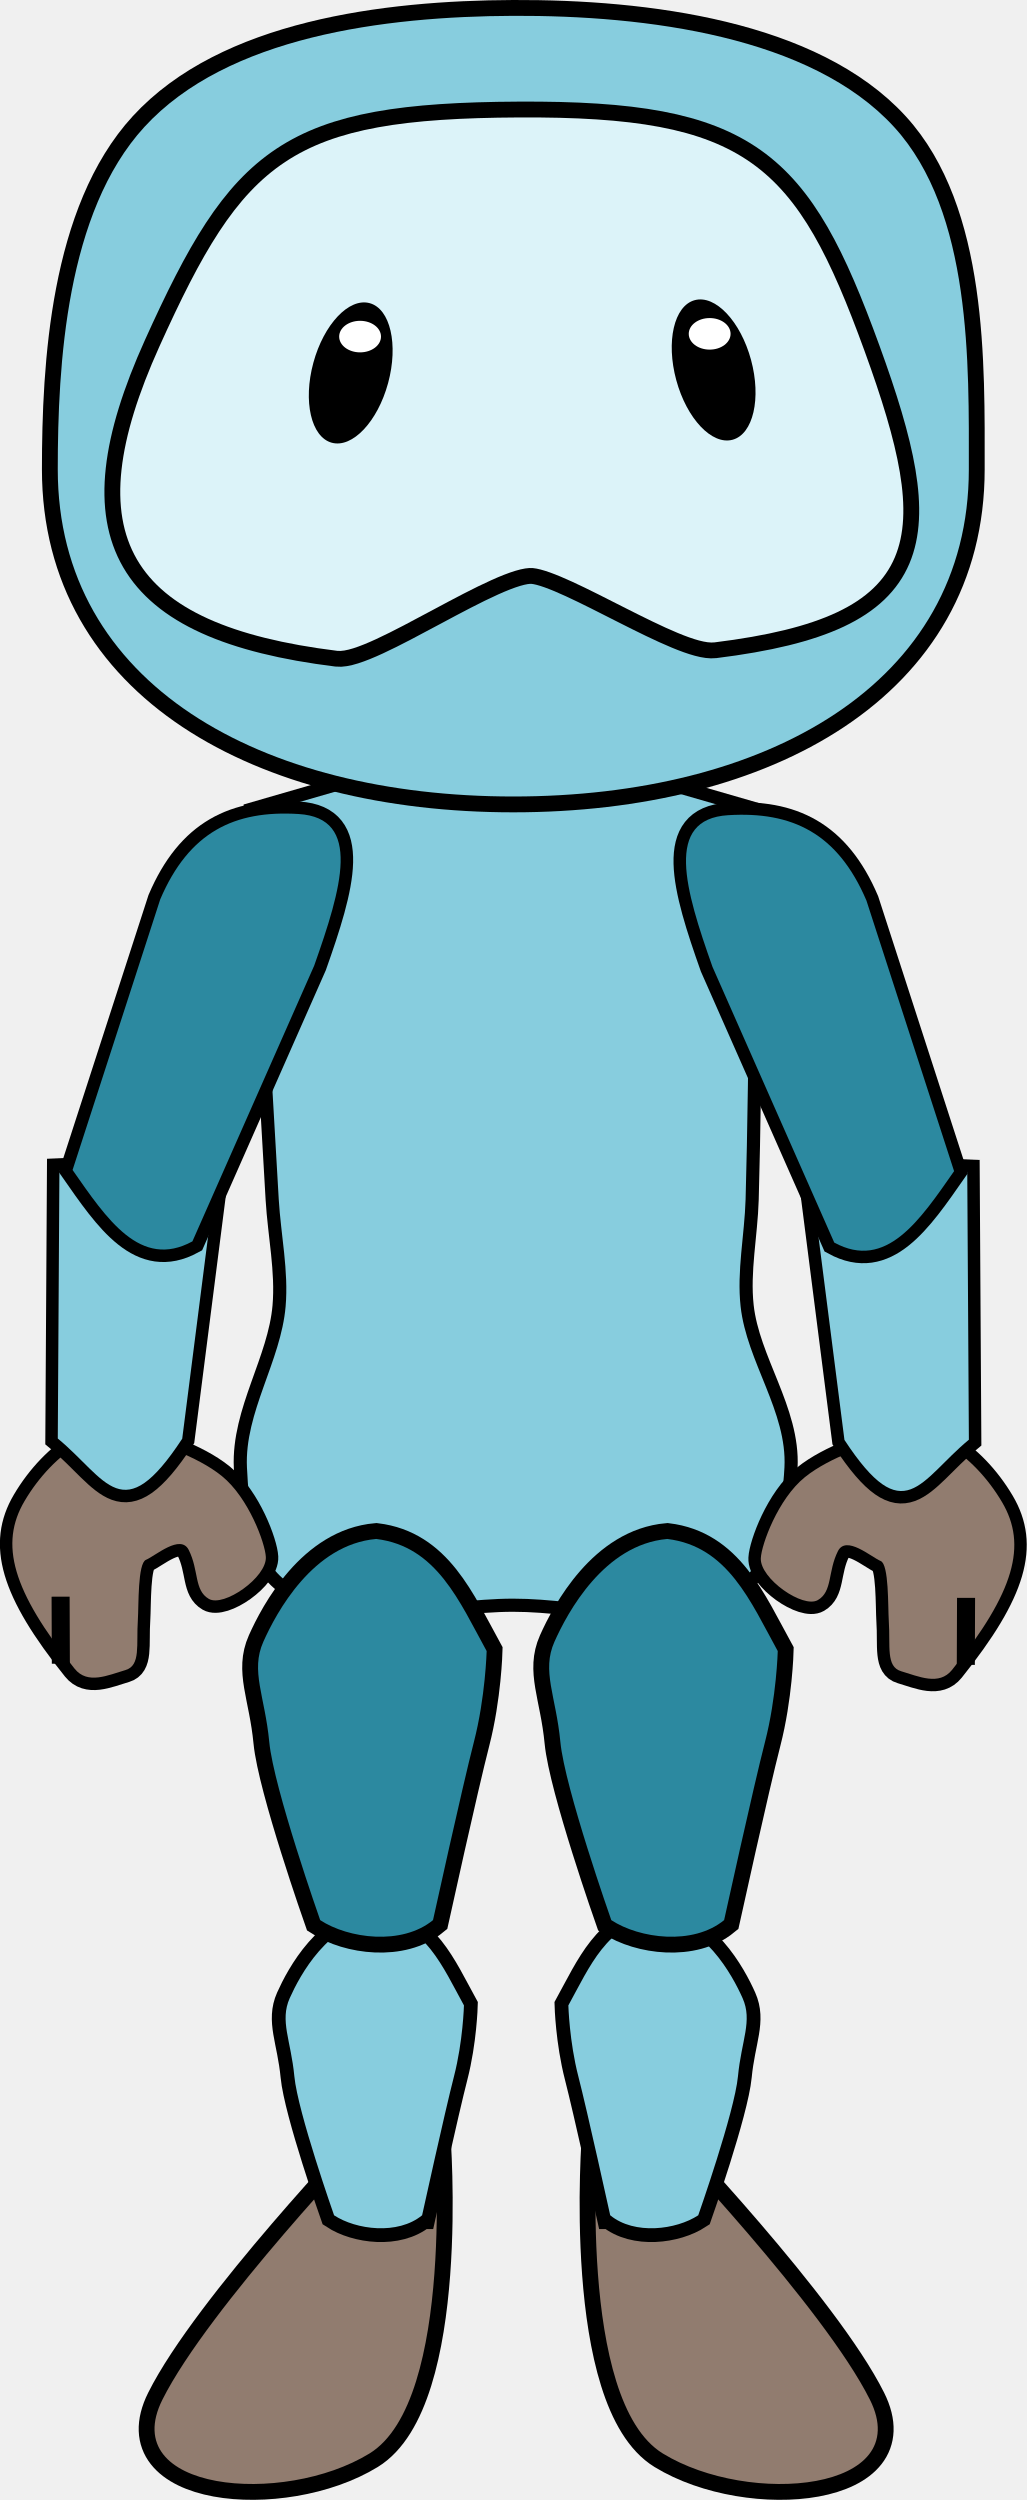
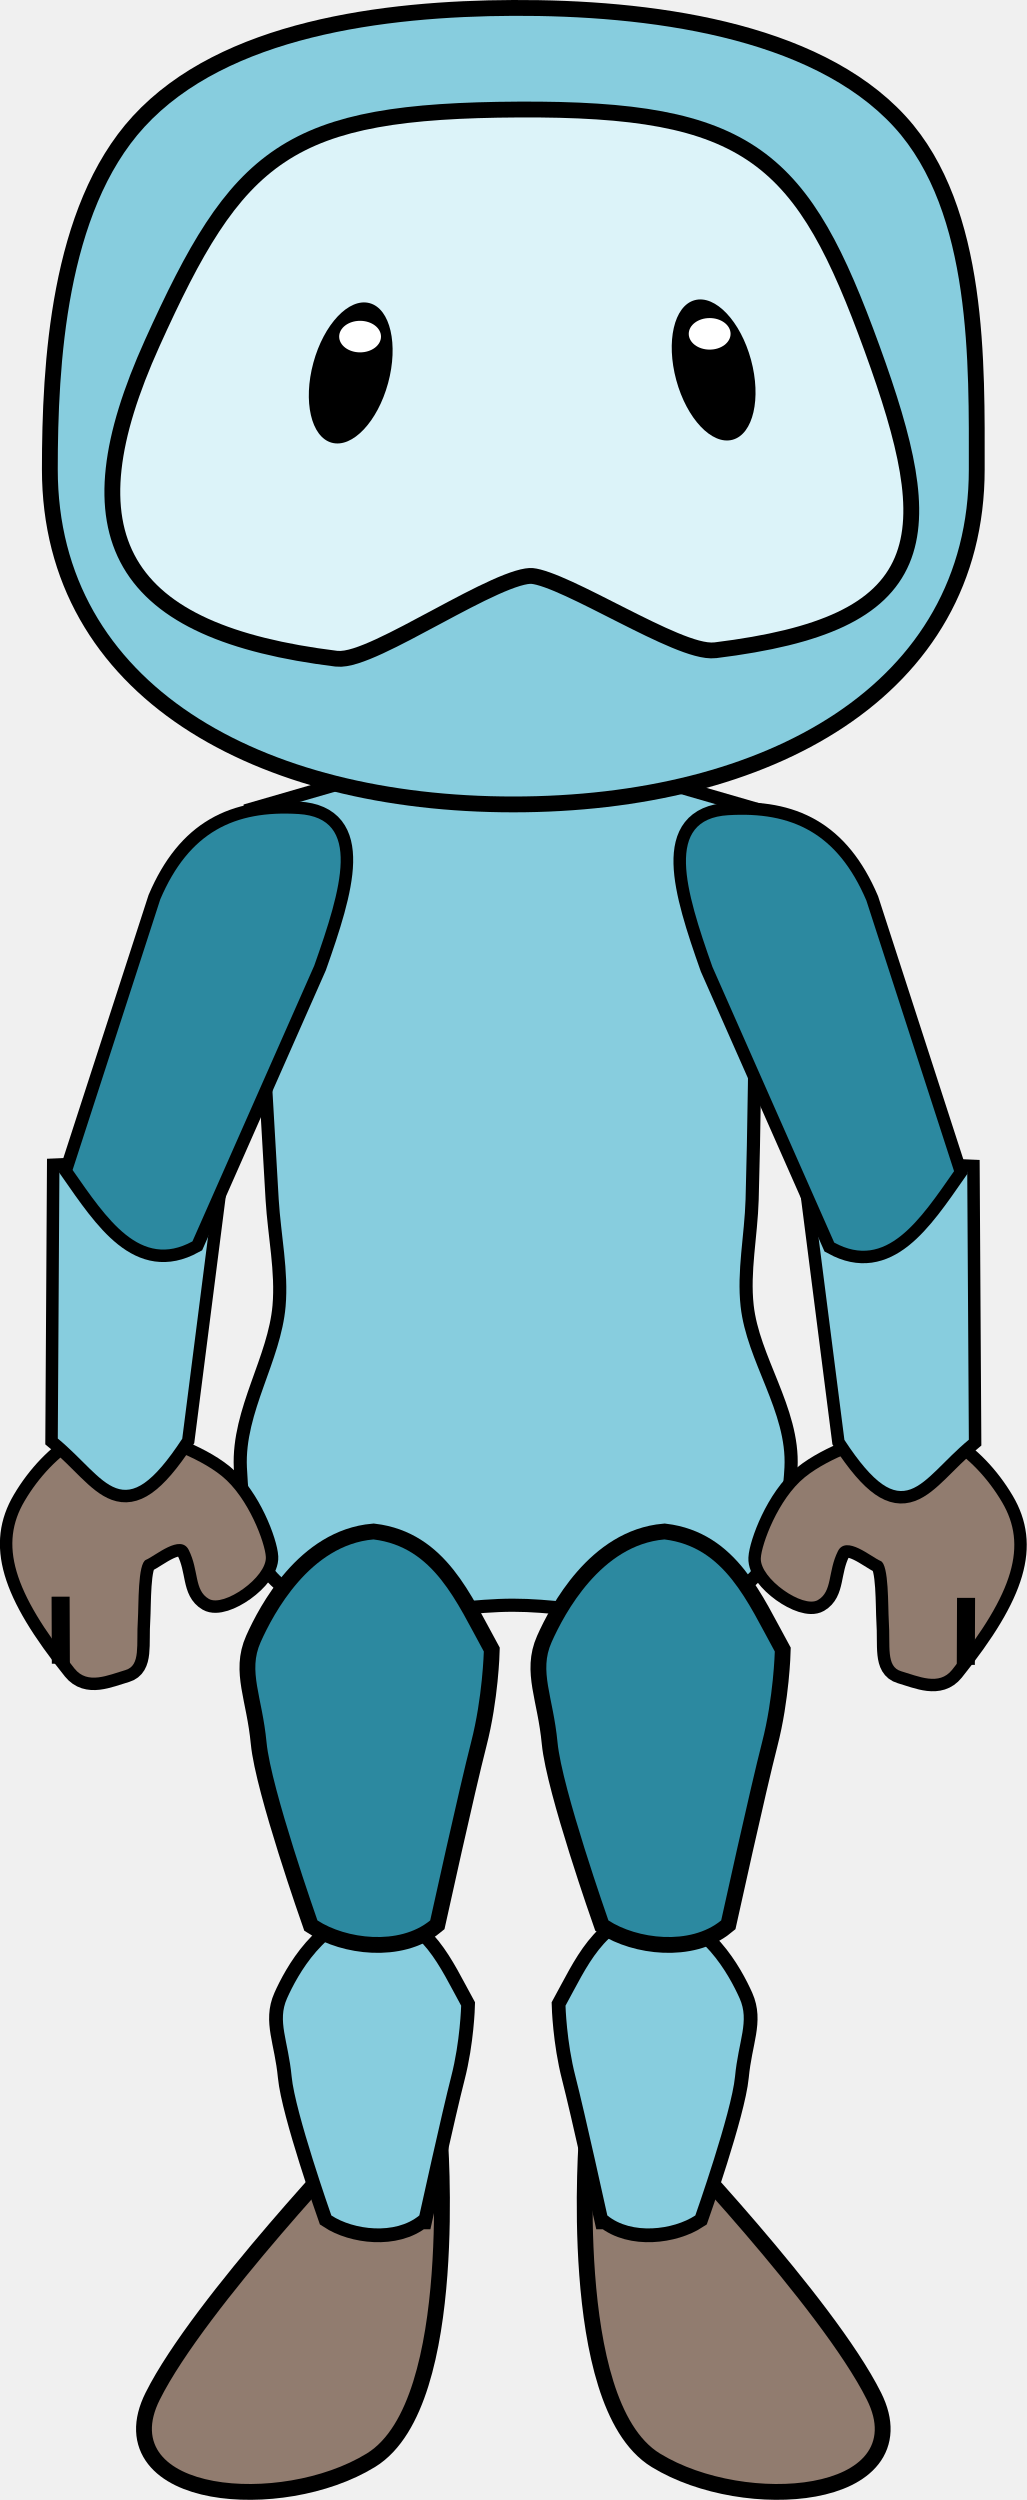
<svg xmlns="http://www.w3.org/2000/svg" width="82.133" height="200" viewBox="0 0 21.731 52.917" version="1.1" id="svg1182">
  <defs id="defs1176" />
  <g id="layer1" transform="translate(-108.3467,-251.1277)">
-     <g id="g294" transform="matrix(0.4395604,0,0,0.4395604,20.64935,140.7172)">
-       <path id="rect856-1-3-8-6-8" style="fill:#87cdde;fill-opacity:1;stroke:#000000;stroke-width:1.265;stroke-linecap:square;stroke-miterlimit:4;stroke-dasharray:none;stroke-opacity:1;paint-order:markers stroke fill" d="m 237.286,321.844 c -0.1,1.948 -0.568,4.265 -2.111,5.459 -4.506,2.149 -7.295,0.863 -10.959,0.863 -3.662,-1e-4 -8.059,1.383 -10.951,-0.863 -1.518,-1.179 -1.773,-3.538 -1.862,-5.459 -0.123,-2.653 1.635,-5.102 1.862,-7.748 0.148,-1.716 -0.228,-3.438 -0.331,-5.158 -0.371,-6.18 -1.033,-18.546 -1.033,-18.546 l 9.473,-2.74 h 4.793 l 9.473,2.74 c 0,0 -0.044,12.366 -0.225,18.546 -0.051,1.72 -0.428,3.447 -0.24,5.158 0.293,2.661 2.249,5.075 2.111,7.748 z" />
-       <g id="g1225" transform="translate(327.5856,67.32051)">
-         <path id="rect892-5-0-2-3-2-6" style="fill:#917c6f;fill-opacity:1;stroke:#000000;stroke-width:1.525;stroke-linecap:square;stroke-miterlimit:4;stroke-dasharray:none;stroke-opacity:1;paint-order:markers stroke fill" d="m -110.214,286.786 c 0,0 -7.831,8.211 -10.041,12.635 -2.21,4.424 5.812,5.141 9.972,2.59 4.16,-2.55 3.133,-15.389 3.133,-15.389 z" />
-         <path id="rect875-9-1-1" style="fill:#87cdde;fill-opacity:1;stroke:#000000;stroke-width:1.328;stroke-linecap:square;stroke-miterlimit:4;stroke-dasharray:none;stroke-opacity:1;paint-order:markers stroke fill" d="m -107.748,290.54 c 0,0 1.102,-5.011 1.536,-6.693 0.434,-1.682 0.479,-3.415 0.479,-3.415 -1.023,-1.859 -1.875,-3.934 -4.148,-4.212 -2.38,0.208 -3.753,2.768 -4.242,3.863 -0.488,1.096 0.058,2.032 0.223,3.764 0.165,1.731 1.913,6.693 1.913,6.693 1.062,0.698 3.072,0.958 4.238,0 z" />
-         <path id="rect875-9-1-1-5" style="fill:#2c89a0;fill-opacity:1;stroke:#000000;stroke-width:1.525;stroke-linecap:square;stroke-miterlimit:4;stroke-dasharray:none;stroke-opacity:1;paint-order:markers stroke fill" d="m -107.223,276.326 c 0,0 1.412,-6.422 1.969,-8.579 0.557,-2.156 0.614,-4.377 0.614,-4.377 -1.311,-2.383 -2.403,-5.043 -5.317,-5.399 -3.051,0.266 -4.811,3.547 -5.437,4.952 -0.626,1.404 0.074,2.605 0.286,4.824 0.211,2.219 2.452,8.579 2.452,8.579 1.362,0.894 3.937,1.228 5.433,0 z" />
-         <path id="rect892-5-0-2-3-2-6-6" style="fill:#917c6f;fill-opacity:1;stroke:#000000;stroke-width:1.525;stroke-linecap:square;stroke-miterlimit:4;stroke-dasharray:none;stroke-opacity:1;paint-order:markers stroke fill" d="m -96.224,286.786 c 0,0 7.831,8.211 10.041,12.635 2.21,4.424 -5.812,5.141 -9.972,2.59 -4.16,-2.55 -3.133,-15.389 -3.133,-15.389 z" />
-         <path id="rect875-9-1-1-1" style="fill:#87cdde;fill-opacity:1;stroke:#000000;stroke-width:1.328;stroke-linecap:square;stroke-miterlimit:4;stroke-dasharray:none;stroke-opacity:1;paint-order:markers stroke fill" d="m -98.69,290.54 c 0,0 -1.102,-5.011 -1.536,-6.693 -0.434,-1.682 -0.479,-3.415 -0.479,-3.415 1.023,-1.859 1.875,-3.934 4.148,-4.212 2.38,0.208 3.753,2.768 4.242,3.863 0.488,1.096 -0.058,2.032 -0.223,3.764 -0.165,1.731 -1.913,6.693 -1.913,6.693 -1.062,0.698 -3.072,0.958 -4.238,0 z" />
-         <path id="rect875-9-1-1-5-9" style="fill:#2c89a0;fill-opacity:1;stroke:#000000;stroke-width:1.525;stroke-linecap:square;stroke-miterlimit:4;stroke-dasharray:none;stroke-opacity:1;paint-order:markers stroke fill" d="m -93.205,276.326 c 0,0 1.412,-6.422 1.969,-8.579 0.557,-2.156 0.614,-4.377 0.614,-4.377 -1.311,-2.383 -2.403,-5.043 -5.317,-5.399 -3.051,0.266 -4.811,3.547 -5.437,4.952 -0.626,1.404 0.074,2.605 0.286,4.824 0.211,2.219 2.452,8.579 2.452,8.579 1.362,0.894 3.937,1.228 5.433,0 z" />
+     <path id="rect856-1-3-8-6-8" style="fill:#87cdde;fill-opacity:1;stroke:#000000;stroke-width:0.556;stroke-linecap:square;stroke-miterlimit:4;stroke-dasharray:none;stroke-opacity:1;paint-order:markers stroke fill" d="m 124.951,282.187 c -0.044,0.856 -0.25,1.875 -0.928,2.4 -1.981,0.945 -3.206,0.38 -4.817,0.379 -1.61,-5e-5 -3.543,0.608 -4.814,-0.379 -0.667,-0.518 -0.779,-1.555 -0.819,-2.4 -0.054,-1.166 0.718,-2.242 0.819,-3.406 0.065,-0.754 -0.1,-1.511 -0.146,-2.267 -0.163,-2.717 -0.454,-8.152 -0.454,-8.152 l 4.164,-1.205 h 2.107 l 4.164,1.205 c 0,0 -0.019,5.436 -0.099,8.152 -0.022,0.756 -0.188,1.515 -0.105,2.267 0.129,1.17 0.988,2.231 0.928,3.406 z" />
+     <g id="g1742-7" transform="matrix(-2.492556,-0.4330327,-0.4330327,2.492556,256.9932,271.6597)" style="fill:#917c6f;fill-opacity:1">
+       <path id="path839-9-65-0-6" style="fill:#917c6f;fill-opacity:1;stroke:#000000;stroke-width:0.208;stroke-linecap:square;stroke-miterlimit:4;stroke-dasharray:none;stroke-opacity:1;paint-order:markers stroke fill" d="m 56.926,14.399 c 0.147,0.39 -0.024,0.756 -0.653,1.311 -0.13,0.114 -0.283,0.006 -0.421,-0.062 -0.121,-0.06 -0.052,-0.222 -0.03,-0.432 0.013,-0.12 0.083,-0.466 0.019,-0.506 -0.073,-0.047 -0.247,-0.265 -0.338,-0.143 -0.115,0.155 -0.101,0.325 -0.236,0.375 -0.135,0.05 -0.448,-0.261 -0.41,-0.427 0.025,-0.112 0.226,-0.463 0.478,-0.604 0.245,-0.137 0.593,-0.17 0.694,-0.203 0.358,-0.117 0.731,0.25 0.897,0.691 z" />
+       <path style="fill:#917c6f;fill-opacity:1;stroke:#000000;stroke-width:0.151;stroke-linecap:butt;stroke-linejoin:miter;stroke-miterlimit:4;stroke-dasharray:none;stroke-opacity:1" d="m 56.394,15.688 0.098,-0.552 v 0" id="path1529-9-7" />
+     </g>
+     <path id="rect892-5-3-9-1-7-2-7-1-3" style="fill:#87cdde;fill-opacity:1;stroke:#000000;stroke-width:0.528;stroke-linecap:square;stroke-miterlimit:4;stroke-dasharray:none;stroke-opacity:1;paint-order:markers stroke fill" d="m 109.604,275.908 -0.034,5.669 c 1.041,0.862 1.368,1.936 2.634,0.004 l 0.743,-5.816 z" />
+     <path id="rect892-5-3-9-1-7-2-77-6" style="fill:#2c89a0;fill-opacity:1;stroke:#000000;stroke-width:0.528;stroke-linecap:square;stroke-miterlimit:4;stroke-dasharray:none;stroke-opacity:1;paint-order:markers stroke fill" d="m 109.883,275.893 c 0.722,1.035 1.435,2.113 2.537,1.511 l 2.578,-5.836 c 0.579,-1.635 1.024,-3.127 -0.332,-3.21 -1.356,-0.083 -2.318,0.38 -2.927,1.806 z" />
+     <g id="g1742-7-6" transform="matrix(2.492556,-0.4330326,0.4330326,2.492556,-18.56887,271.6849)" style="fill:#917c6f;fill-opacity:1">
+       <path id="path839-9-65-0-6-3" style="fill:#917c6f;fill-opacity:1;stroke:#000000;stroke-width:0.208;stroke-linecap:square;stroke-miterlimit:4;stroke-dasharray:none;stroke-opacity:1;paint-order:markers stroke fill" d="m 56.926,14.399 c 0.147,0.39 -0.024,0.756 -0.653,1.311 -0.13,0.114 -0.283,0.006 -0.421,-0.062 -0.121,-0.06 -0.052,-0.222 -0.03,-0.432 0.013,-0.12 0.083,-0.466 0.019,-0.506 -0.073,-0.047 -0.247,-0.265 -0.338,-0.143 -0.115,0.155 -0.101,0.325 -0.236,0.375 -0.135,0.05 -0.448,-0.261 -0.41,-0.427 0.025,-0.112 0.226,-0.463 0.478,-0.604 0.245,-0.137 0.593,-0.17 0.694,-0.203 0.358,-0.117 0.731,0.25 0.897,0.691 z" />
+       <path style="fill:#917c6f;fill-opacity:1;stroke:#000000;stroke-width:0.151;stroke-linecap:butt;stroke-linejoin:miter;stroke-miterlimit:4;stroke-dasharray:none;stroke-opacity:1" d="m 56.394,15.688 0.098,-0.552 v 0" id="path1529-9-7-9" />
+     </g>
+     <path id="rect892-5-3-9-1-7-2-7-1-3-4" style="fill:#87cdde;fill-opacity:1;stroke:#000000;stroke-width:0.528;stroke-linecap:square;stroke-miterlimit:4;stroke-dasharray:none;stroke-opacity:1;paint-order:markers stroke fill" d="m 128.82,275.933 0.034,5.669 c -1.041,0.862 -1.368,1.936 -2.634,0.004 l -0.743,-5.816 z" />
+     <path id="rect892-5-3-9-1-7-2-77-6-8" style="fill:#2c89a0;fill-opacity:1;stroke:#000000;stroke-width:0.528;stroke-linecap:square;stroke-miterlimit:4;stroke-dasharray:none;stroke-opacity:1;paint-order:markers stroke fill" d="m 128.541,275.918 c -0.722,1.035 -1.435,2.113 -2.537,1.511 l -2.578,-5.836 c -0.579,-1.635 -1.024,-3.127 0.332,-3.21 1.356,-0.083 2.318,0.38 2.927,1.806 z" />
+     <g id="g211" transform="matrix(0.4395604,0,0,0.4395604,20.64935,140.5329)">
+       <path id="path833" style="fill:#87cdde;fill-opacity:1;stroke:#000000;stroke-width:1.525;stroke-linecap:square;stroke-miterlimit:4;stroke-dasharray:none;stroke-opacity:1;paint-order:markers stroke fill" d="m 246.165,274.204 c 0,10.381 -9.821,15.754 -21.936,15.754 -12.115,0 -21.936,-5.373 -21.936,-15.754 0,-5.043 0.399,-12.374 4.172,-16.488 3.993,-4.355 11.548,-5.324 17.764,-5.35 6.397,-0.027 14.34,0.985 18.334,5.35 3.762,4.111 3.602,11.453 3.602,16.488 z" />
+       <path id="path833-5-4-3-0-7" style="fill:#dcf3f9;fill-opacity:1;stroke:#000000;stroke-width:1.525;stroke-linecap:square;stroke-miterlimit:4;stroke-dasharray:none;stroke-opacity:1;paint-order:markers stroke fill" d="m 215.752,282.944 c -10.222,-1.264 -12.651,-5.601 -8.567,-14.651 4.085,-9.05 6.296,-10.976 17.304,-11.034 11.008,-0.058 13.354,2.175 16.653,11.242 3.299,9.067 2.998,12.772 -7.224,14.036 -1.545,0.191 -6.977,-3.404 -8.738,-3.577 -1.761,-0.173 -7.883,4.175 -9.428,3.984 z" />
+       <g id="g1831-1" transform="matrix(5.755504,0,0,5.755504,-5.78926,244.8762)">
+         <ellipse style="fill:#000000;fill-opacity:1;stroke:none;stroke-width:0.265;stroke-linecap:square;paint-order:markers stroke fill" id="path1506-2" cx="38.381" cy="-5.968" rx="0.324" ry="0.605" transform="rotate(15.17808)" />
+         <ellipse style="fill:#ffffff;fill-opacity:1;stroke:none;stroke-width:0.114;stroke-linecap:square;stroke-miterlimit:4;stroke-dasharray:none;paint-order:markers stroke fill" id="path1541-9" cx="38.683" cy="3.985" rx="0.175" ry="0.132" />
      </g>
-       <g id="g1742-7" transform="matrix(-5.670565,-0.9851493,-0.9851493,5.670565,537.6823,297.8942)" style="fill:#917c6f;fill-opacity:1">
-         <path id="path839-9-65-0-6" style="fill:#917c6f;fill-opacity:1;stroke:#000000;stroke-width:0.208;stroke-linecap:square;stroke-miterlimit:4;stroke-dasharray:none;stroke-opacity:1;paint-order:markers stroke fill" d="m 56.926,14.399 c 0.147,0.39 -0.024,0.756 -0.653,1.311 -0.13,0.114 -0.283,0.006 -0.421,-0.062 -0.121,-0.06 -0.052,-0.222 -0.03,-0.432 0.013,-0.12 0.083,-0.466 0.019,-0.506 -0.073,-0.047 -0.247,-0.265 -0.338,-0.143 -0.115,0.155 -0.101,0.325 -0.236,0.375 -0.135,0.05 -0.448,-0.261 -0.41,-0.427 0.025,-0.112 0.226,-0.463 0.478,-0.604 0.245,-0.137 0.593,-0.17 0.694,-0.203 0.358,-0.117 0.731,0.25 0.897,0.691 z" />
-         <path style="fill:#917c6f;fill-opacity:1;stroke:#000000;stroke-width:0.151;stroke-linecap:butt;stroke-linejoin:miter;stroke-miterlimit:4;stroke-dasharray:none;stroke-opacity:1" d="m 56.394,15.688 0.098,-0.552 v 0" id="path1529-9-7" />
-       </g>
-       <path id="rect892-5-3-9-1-7-2-7-1-3" style="fill:#87cdde;fill-opacity:1;stroke:#000000;stroke-width:1.2;stroke-linecap:square;stroke-miterlimit:4;stroke-dasharray:none;stroke-opacity:1;paint-order:markers stroke fill" d="m 202.372,307.559 -0.078,12.896 c 2.368,1.96 3.112,4.404 5.992,0.009 l 1.691,-13.231 z" />
-       <path id="rect892-5-3-9-1-7-2-77-6" style="fill:#2c89a0;fill-opacity:1;stroke:#000000;stroke-width:1.202;stroke-linecap:square;stroke-miterlimit:4;stroke-dasharray:none;stroke-opacity:1;paint-order:markers stroke fill" d="m 203.006,307.524 c 1.644,2.354 3.265,4.806 5.771,3.438 l 5.864,-13.278 c 1.317,-3.721 2.33,-7.114 -0.754,-7.302 -3.084,-0.189 -5.274,0.864 -6.66,4.11 z" />
-       <g id="g1742-7-6" transform="matrix(5.670565,-0.9851492,0.9851492,5.670565,-89.22146,297.9515)" style="fill:#917c6f;fill-opacity:1">
-         <path id="path839-9-65-0-6-3" style="fill:#917c6f;fill-opacity:1;stroke:#000000;stroke-width:0.208;stroke-linecap:square;stroke-miterlimit:4;stroke-dasharray:none;stroke-opacity:1;paint-order:markers stroke fill" d="m 56.926,14.399 c 0.147,0.39 -0.024,0.756 -0.653,1.311 -0.13,0.114 -0.283,0.006 -0.421,-0.062 -0.121,-0.06 -0.052,-0.222 -0.03,-0.432 0.013,-0.12 0.083,-0.466 0.019,-0.506 -0.073,-0.047 -0.247,-0.265 -0.338,-0.143 -0.115,0.155 -0.101,0.325 -0.236,0.375 -0.135,0.05 -0.448,-0.261 -0.41,-0.427 0.025,-0.112 0.226,-0.463 0.478,-0.604 0.245,-0.137 0.593,-0.17 0.694,-0.203 0.358,-0.117 0.731,0.25 0.897,0.691 z" />
-         <path style="fill:#917c6f;fill-opacity:1;stroke:#000000;stroke-width:0.151;stroke-linecap:butt;stroke-linejoin:miter;stroke-miterlimit:4;stroke-dasharray:none;stroke-opacity:1" d="m 56.394,15.688 0.098,-0.552 v 0" id="path1529-9-7-9" />
-       </g>
-       <path id="rect892-5-3-9-1-7-2-7-1-3-4" style="fill:#87cdde;fill-opacity:1;stroke:#000000;stroke-width:1.2;stroke-linecap:square;stroke-miterlimit:4;stroke-dasharray:none;stroke-opacity:1;paint-order:markers stroke fill" d="m 246.089,307.617 0.078,12.896 c -2.368,1.96 -3.112,4.404 -5.992,0.009 l -1.691,-13.231 z" />
-       <path id="rect892-5-3-9-1-7-2-77-6-8" style="fill:#2c89a0;fill-opacity:1;stroke:#000000;stroke-width:1.202;stroke-linecap:square;stroke-miterlimit:4;stroke-dasharray:none;stroke-opacity:1;paint-order:markers stroke fill" d="m 245.455,307.581 c -1.644,2.354 -3.265,4.806 -5.771,3.438 l -5.864,-13.278 c -1.317,-3.721 -2.33,-7.114 0.754,-7.302 3.084,-0.189 5.274,0.864 6.66,4.11 z" />
-       <g id="g211" transform="translate(0,-0.4194266)">
-         <path id="path833" style="fill:#87cdde;fill-opacity:1;stroke:#000000;stroke-width:1.525;stroke-linecap:square;stroke-miterlimit:4;stroke-dasharray:none;stroke-opacity:1;paint-order:markers stroke fill" d="m 246.165,274.204 c 0,10.381 -9.821,15.754 -21.936,15.754 -12.115,0 -21.936,-5.373 -21.936,-15.754 0,-5.043 0.399,-12.374 4.172,-16.488 3.993,-4.355 11.548,-5.324 17.764,-5.35 6.397,-0.027 14.34,0.985 18.334,5.35 3.762,4.111 3.602,11.453 3.602,16.488 z" />
-         <path id="path833-5-4-3-0-7" style="fill:#dcf3f9;fill-opacity:1;stroke:#000000;stroke-width:1.525;stroke-linecap:square;stroke-miterlimit:4;stroke-dasharray:none;stroke-opacity:1;paint-order:markers stroke fill" d="m 215.752,282.944 c -10.222,-1.264 -12.651,-5.601 -8.567,-14.651 4.085,-9.05 6.296,-10.976 17.304,-11.034 11.008,-0.058 13.354,2.175 16.653,11.242 3.299,9.067 2.998,12.772 -7.224,14.036 -1.545,0.191 -6.977,-3.404 -8.738,-3.577 -1.761,-0.173 -7.883,4.175 -9.428,3.984 z" />
-         <g id="g1831-1" transform="matrix(5.755504,0,0,5.755504,-5.78926,244.8762)">
-           <ellipse style="fill:#000000;fill-opacity:1;stroke:none;stroke-width:0.265;stroke-linecap:square;paint-order:markers stroke fill" id="path1506-2" cx="38.381" cy="-5.968" rx="0.324" ry="0.605" transform="rotate(15.17808)" />
-           <ellipse style="fill:#ffffff;fill-opacity:1;stroke:none;stroke-width:0.114;stroke-linecap:square;stroke-miterlimit:4;stroke-dasharray:none;paint-order:markers stroke fill" id="path1541-9" cx="38.683" cy="3.985" rx="0.175" ry="0.132" />
-         </g>
-         <g id="g1868" transform="matrix(5.755504,0,0,5.755504,-82.59729,244.5536)">
-           <ellipse style="fill:#000000;fill-opacity:1;stroke:none;stroke-width:0.265;stroke-linecap:square;paint-order:markers stroke fill" id="path1506-9" cx="-51.937" cy="18.566" rx="0.324" ry="0.605" transform="matrix(-0.9651167,0.2618201,0.2618201,0.9651167,0,0)" />
-           <ellipse style="fill:#ffffff;fill-opacity:1;stroke:none;stroke-width:0.114;stroke-linecap:square;stroke-miterlimit:4;stroke-dasharray:none;paint-order:markers stroke fill" id="path1541-0" cx="54.953" cy="4.018" rx="0.175" ry="0.132" />
-         </g>
+       <g id="g1868" transform="matrix(5.755504,0,0,5.755504,-82.59729,244.5536)">
+         <ellipse style="fill:#000000;fill-opacity:1;stroke:none;stroke-width:0.265;stroke-linecap:square;paint-order:markers stroke fill" id="path1506-9" cx="-51.937" cy="18.566" rx="0.324" ry="0.605" transform="matrix(-0.9651167,0.2618201,0.2618201,0.9651167,0,0)" />
+         <ellipse style="fill:#ffffff;fill-opacity:1;stroke:none;stroke-width:0.114;stroke-linecap:square;stroke-miterlimit:4;stroke-dasharray:none;paint-order:markers stroke fill" id="path1541-0" cx="54.953" cy="4.018" rx="0.175" ry="0.132" />
      </g>
    </g>
    <g id="g1499" style="display:none">
      <path id="path833-9-6" style="fill:#87cdde;fill-opacity:1;stroke:#000000;stroke-width:1.525;stroke-linecap:square;stroke-miterlimit:4;stroke-dasharray:none;stroke-opacity:1;paint-order:markers stroke fill" d="m 174.581,229.652 c 0,10.381 -9.821,15.754 -21.936,15.754 -12.115,0 -21.936,-5.373 -21.936,-15.754 0,-5.043 0.399,-12.374 4.172,-16.488 3.993,-4.355 11.548,-5.324 17.764,-5.35 6.397,-0.027 14.34,0.985 18.334,5.35 3.762,4.111 3.602,11.453 3.602,16.488 z" />
      <path id="path833-5-4-3-0-7-4-18" style="fill:#dcf3f9;fill-opacity:1;stroke:#000000;stroke-width:1.655;stroke-linecap:square;stroke-miterlimit:4;stroke-dasharray:none;stroke-opacity:1;paint-order:markers stroke fill" d="m 155.547,237.184 c 12.542,-1.213 15.523,-5.372 10.512,-14.053 -5.012,-8.681 -4.286,-10.528 -17.793,-10.583 -13.507,-0.056 -12.275,1.834 -15.308,10.783 -3.033,8.949 -0.2,11.992 8.358,13.463 1.881,0.323 3.942,-3.265 6.102,-3.432 2.16,-0.166 6.234,4.005 8.13,3.822 z" />
      <ellipse style="fill:#000000;fill-opacity:1;stroke:none;stroke-width:1.523;stroke-linecap:square;paint-order:markers stroke fill" id="path1506-2-1-7" cx="190.692" cy="181.468" rx="1.866" ry="3.479" transform="rotate(15.17808)" />
      <ellipse style="fill:#ffffff;fill-opacity:1;stroke:none;stroke-width:0.658;stroke-linecap:square;stroke-miterlimit:4;stroke-dasharray:none;paint-order:markers stroke fill" id="path1541-9-2-92" cx="137.509" cy="223.314" rx="1.008" ry="0.762" />
      <ellipse style="fill:#000000;fill-opacity:1;stroke:none;stroke-width:1.523;stroke-linecap:square;paint-order:markers stroke fill" id="path1506-9-3-0" cx="-89.703" cy="257.534" rx="1.866" ry="3.479" transform="matrix(-0.9651167,0.26182,0.26182,0.9651167,0,0)" />
      <ellipse style="fill:#ffffff;fill-opacity:1;stroke:none;stroke-width:0.658;stroke-linecap:square;stroke-miterlimit:4;stroke-dasharray:none;paint-order:markers stroke fill" id="path1541-0-9-2" cx="154.343" cy="223.326" rx="1.008" ry="0.762" />
    </g>
+     <g id="g1147-7" transform="matrix(0.4393378,0,0,0.4393378,139.0602,170.2208)">
+       <path id="rect892-5-0-2-3-2-6-0-5" style="fill:#917c6f;fill-opacity:1;stroke:#000000;stroke-width:1.525;stroke-linecap:square;stroke-miterlimit:4;stroke-dasharray:none;stroke-opacity:1;paint-order:markers stroke fill" d="m -52.172,287.14 c 0,0 -7.831,8.211 -10.041,12.635 -2.21,4.424 5.812,5.141 9.972,2.59 4.16,-2.55 3.133,-15.389 3.133,-15.389 z" />
+       <path id="rect875-9-1-1-9-3" style="fill:#87cdde;fill-opacity:1;stroke:#000000;stroke-width:1.328;stroke-linecap:square;stroke-miterlimit:4;stroke-dasharray:none;stroke-opacity:1;paint-order:markers stroke fill" d="m -49.706,290.895 c 0,0 1.102,-5.011 1.536,-6.693 0.434,-1.682 0.479,-3.415 0.479,-3.415 -1.023,-1.859 -1.875,-3.934 -4.148,-4.212 -2.38,0.208 -3.753,2.768 -4.242,3.863 -0.488,1.096 0.058,2.032 0.223,3.764 0.165,1.731 1.913,6.693 1.913,6.693 1.062,0.698 3.072,0.958 4.238,0 z" />
+       <path id="rect875-9-1-1-5-1-5" style="fill:#2c89a0;fill-opacity:1;stroke:#000000;stroke-width:1.525;stroke-linecap:square;stroke-miterlimit:4;stroke-dasharray:none;stroke-opacity:1;paint-order:markers stroke fill" d="m -49.182,276.68 c 0,0 1.412,-6.422 1.969,-8.579 0.557,-2.156 0.614,-4.377 0.614,-4.377 -1.311,-2.383 -2.403,-5.043 -5.317,-5.399 -3.051,0.266 -4.811,3.547 -5.437,4.952 -0.626,1.404 0.074,2.605 0.286,4.824 0.211,2.219 2.452,8.579 2.452,8.579 1.362,0.894 3.937,1.228 5.433,0 z" />
+       <path id="rect892-5-0-2-3-2-6-6-7-6" style="fill:#917c6f;fill-opacity:1;stroke:#000000;stroke-width:1.525;stroke-linecap:square;stroke-miterlimit:4;stroke-dasharray:none;stroke-opacity:1;paint-order:markers stroke fill" d="m -38.182,287.14 c 0,0 7.831,8.211 10.041,12.635 2.21,4.424 -5.812,5.141 -9.972,2.59 -4.16,-2.55 -3.133,-15.389 -3.133,-15.389 z" />
+       <path id="rect875-9-1-1-1-7-2" style="fill:#87cdde;fill-opacity:1;stroke:#000000;stroke-width:1.328;stroke-linecap:square;stroke-miterlimit:4;stroke-dasharray:none;stroke-opacity:1;paint-order:markers stroke fill" d="m -40.648,290.895 c 0,0 -1.102,-5.011 -1.536,-6.693 -0.434,-1.682 -0.479,-3.415 -0.479,-3.415 1.023,-1.859 1.875,-3.934 4.148,-4.212 2.38,0.208 3.753,2.768 4.242,3.863 0.488,1.096 -0.058,2.032 -0.223,3.764 -0.165,1.731 -1.913,6.693 -1.913,6.693 -1.062,0.698 -3.072,0.958 -4.238,0 z" />
+       <path id="rect875-9-1-1-5-9-1-9" style="fill:#2c89a0;fill-opacity:1;stroke:#000000;stroke-width:1.525;stroke-linecap:square;stroke-miterlimit:4;stroke-dasharray:none;stroke-opacity:1;paint-order:markers stroke fill" d="m -35.163,276.68 c 0,0 1.412,-6.422 1.969,-8.579 0.557,-2.156 0.614,-4.377 0.614,-4.377 -1.311,-2.383 -2.403,-5.043 -5.317,-5.399 -3.051,0.266 -4.811,3.547 -5.437,4.952 -0.626,1.404 0.074,2.605 0.286,4.824 0.211,2.219 2.452,8.579 2.452,8.579 1.362,0.894 3.937,1.228 5.433,0 z" />
+     </g>
  </g>
</svg>
